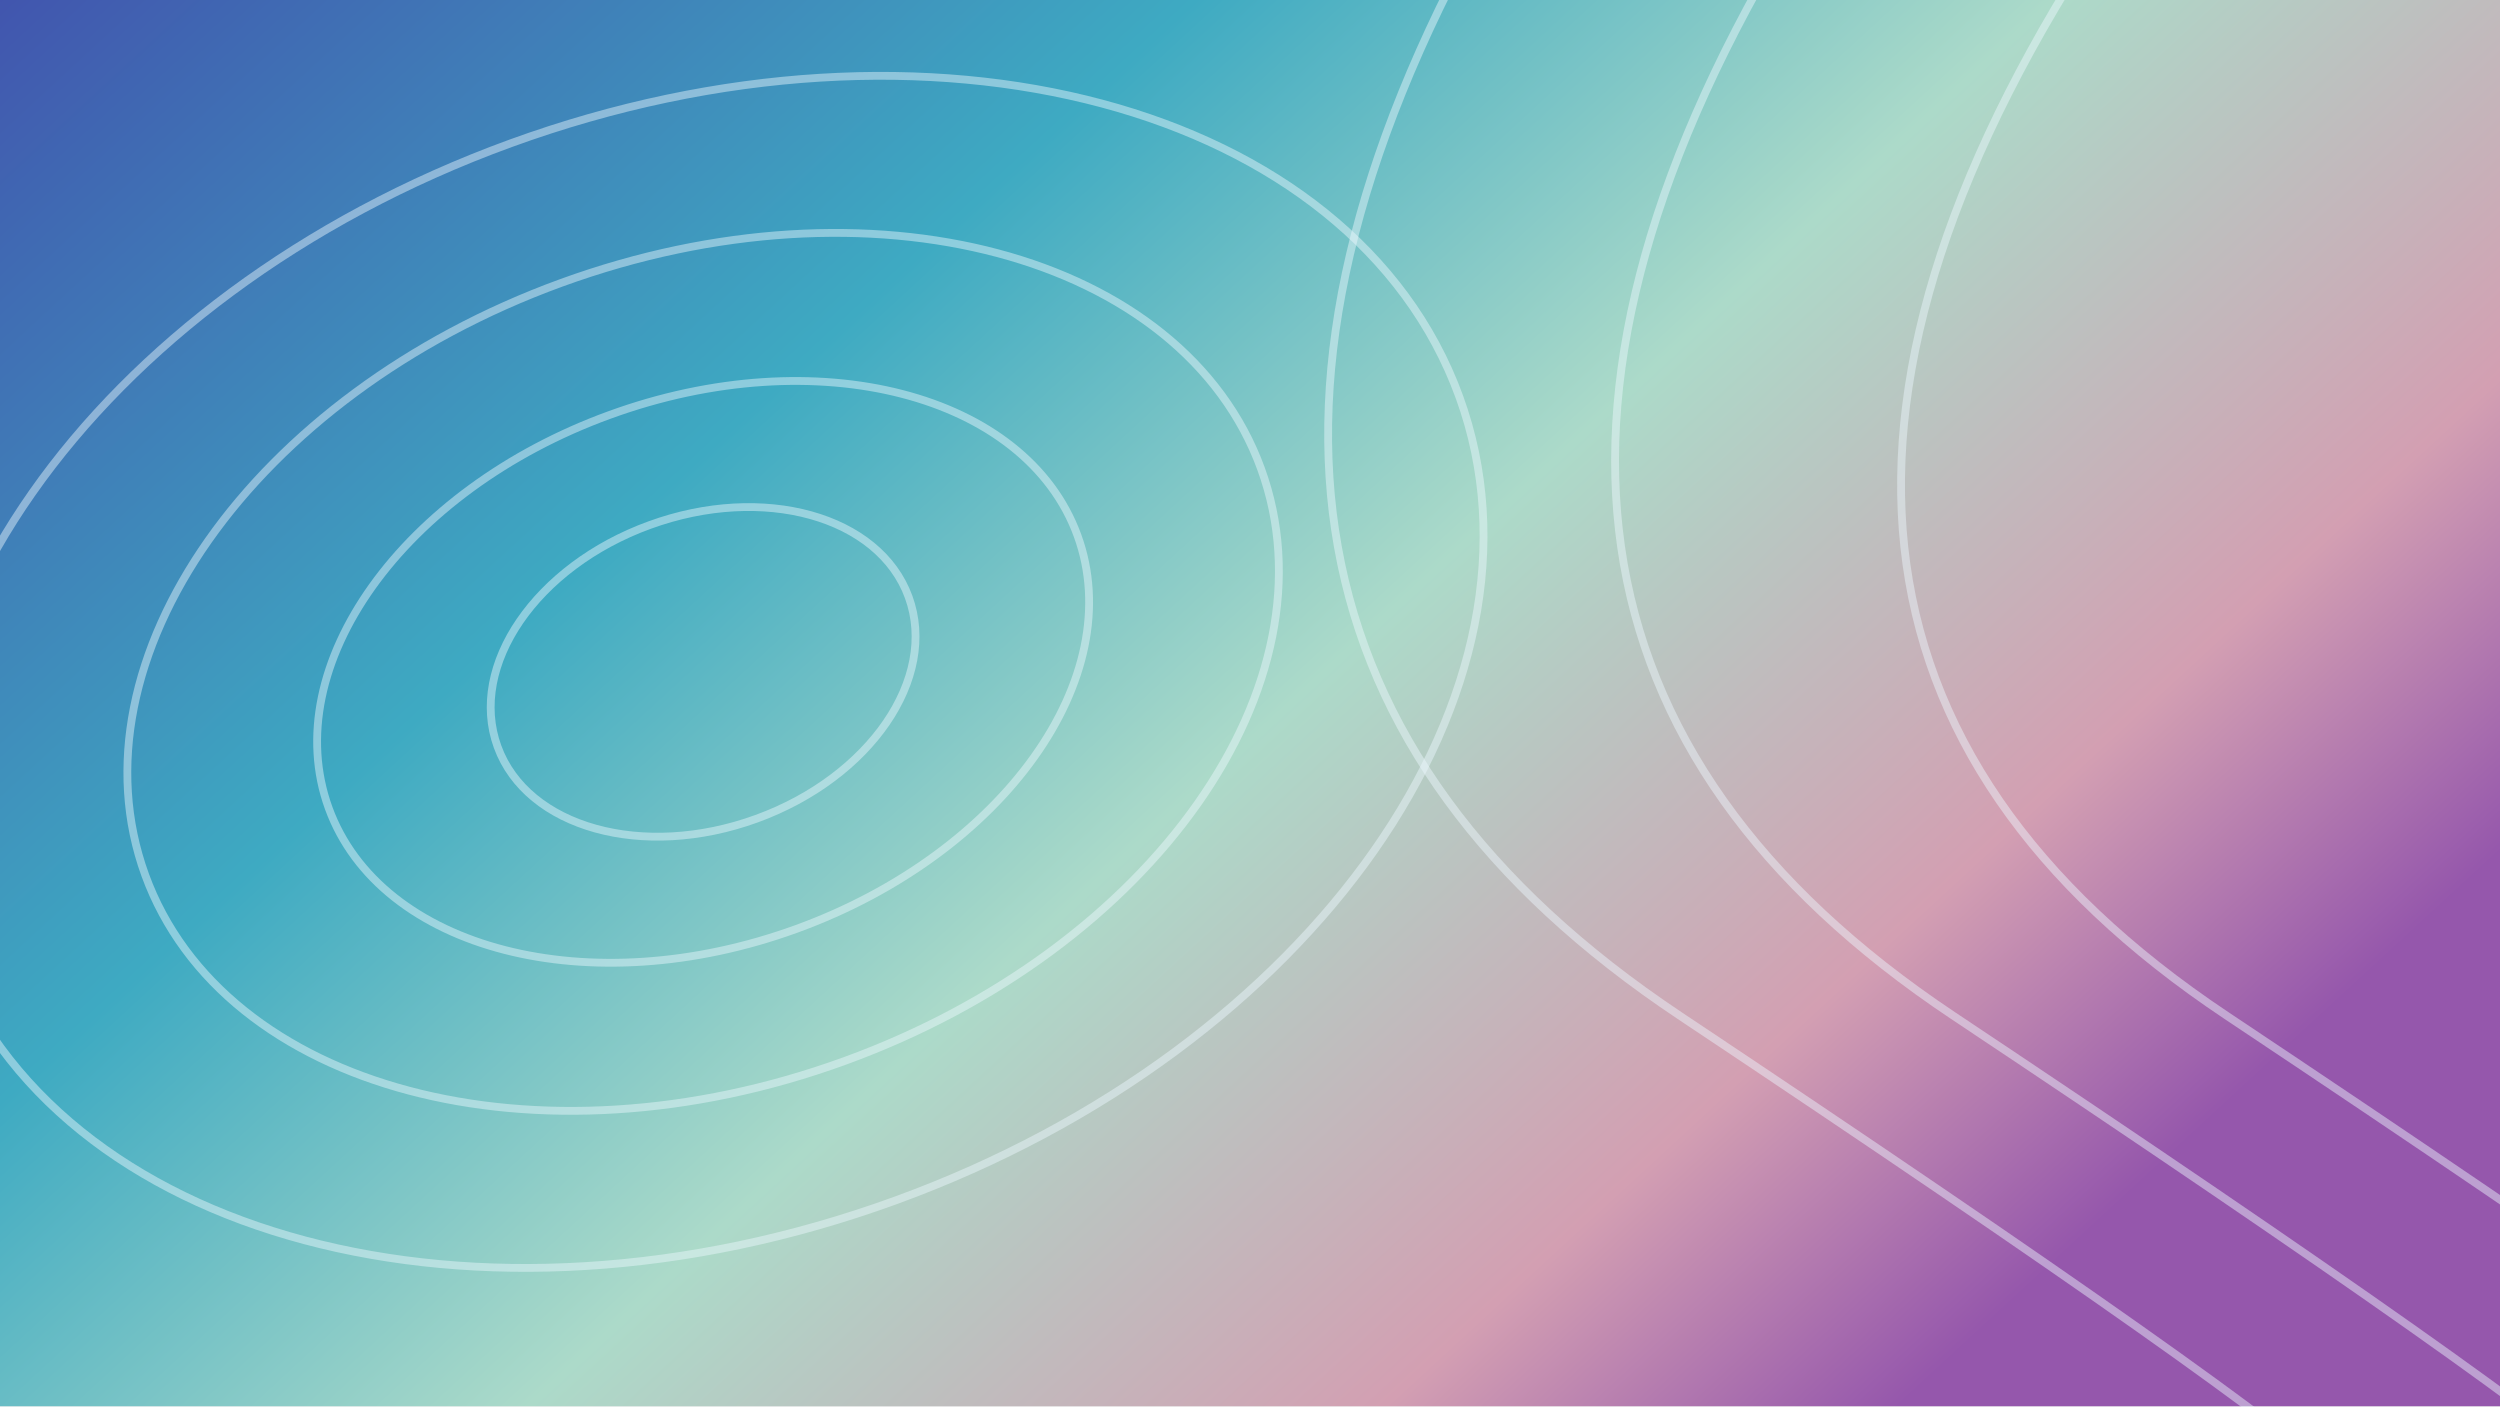
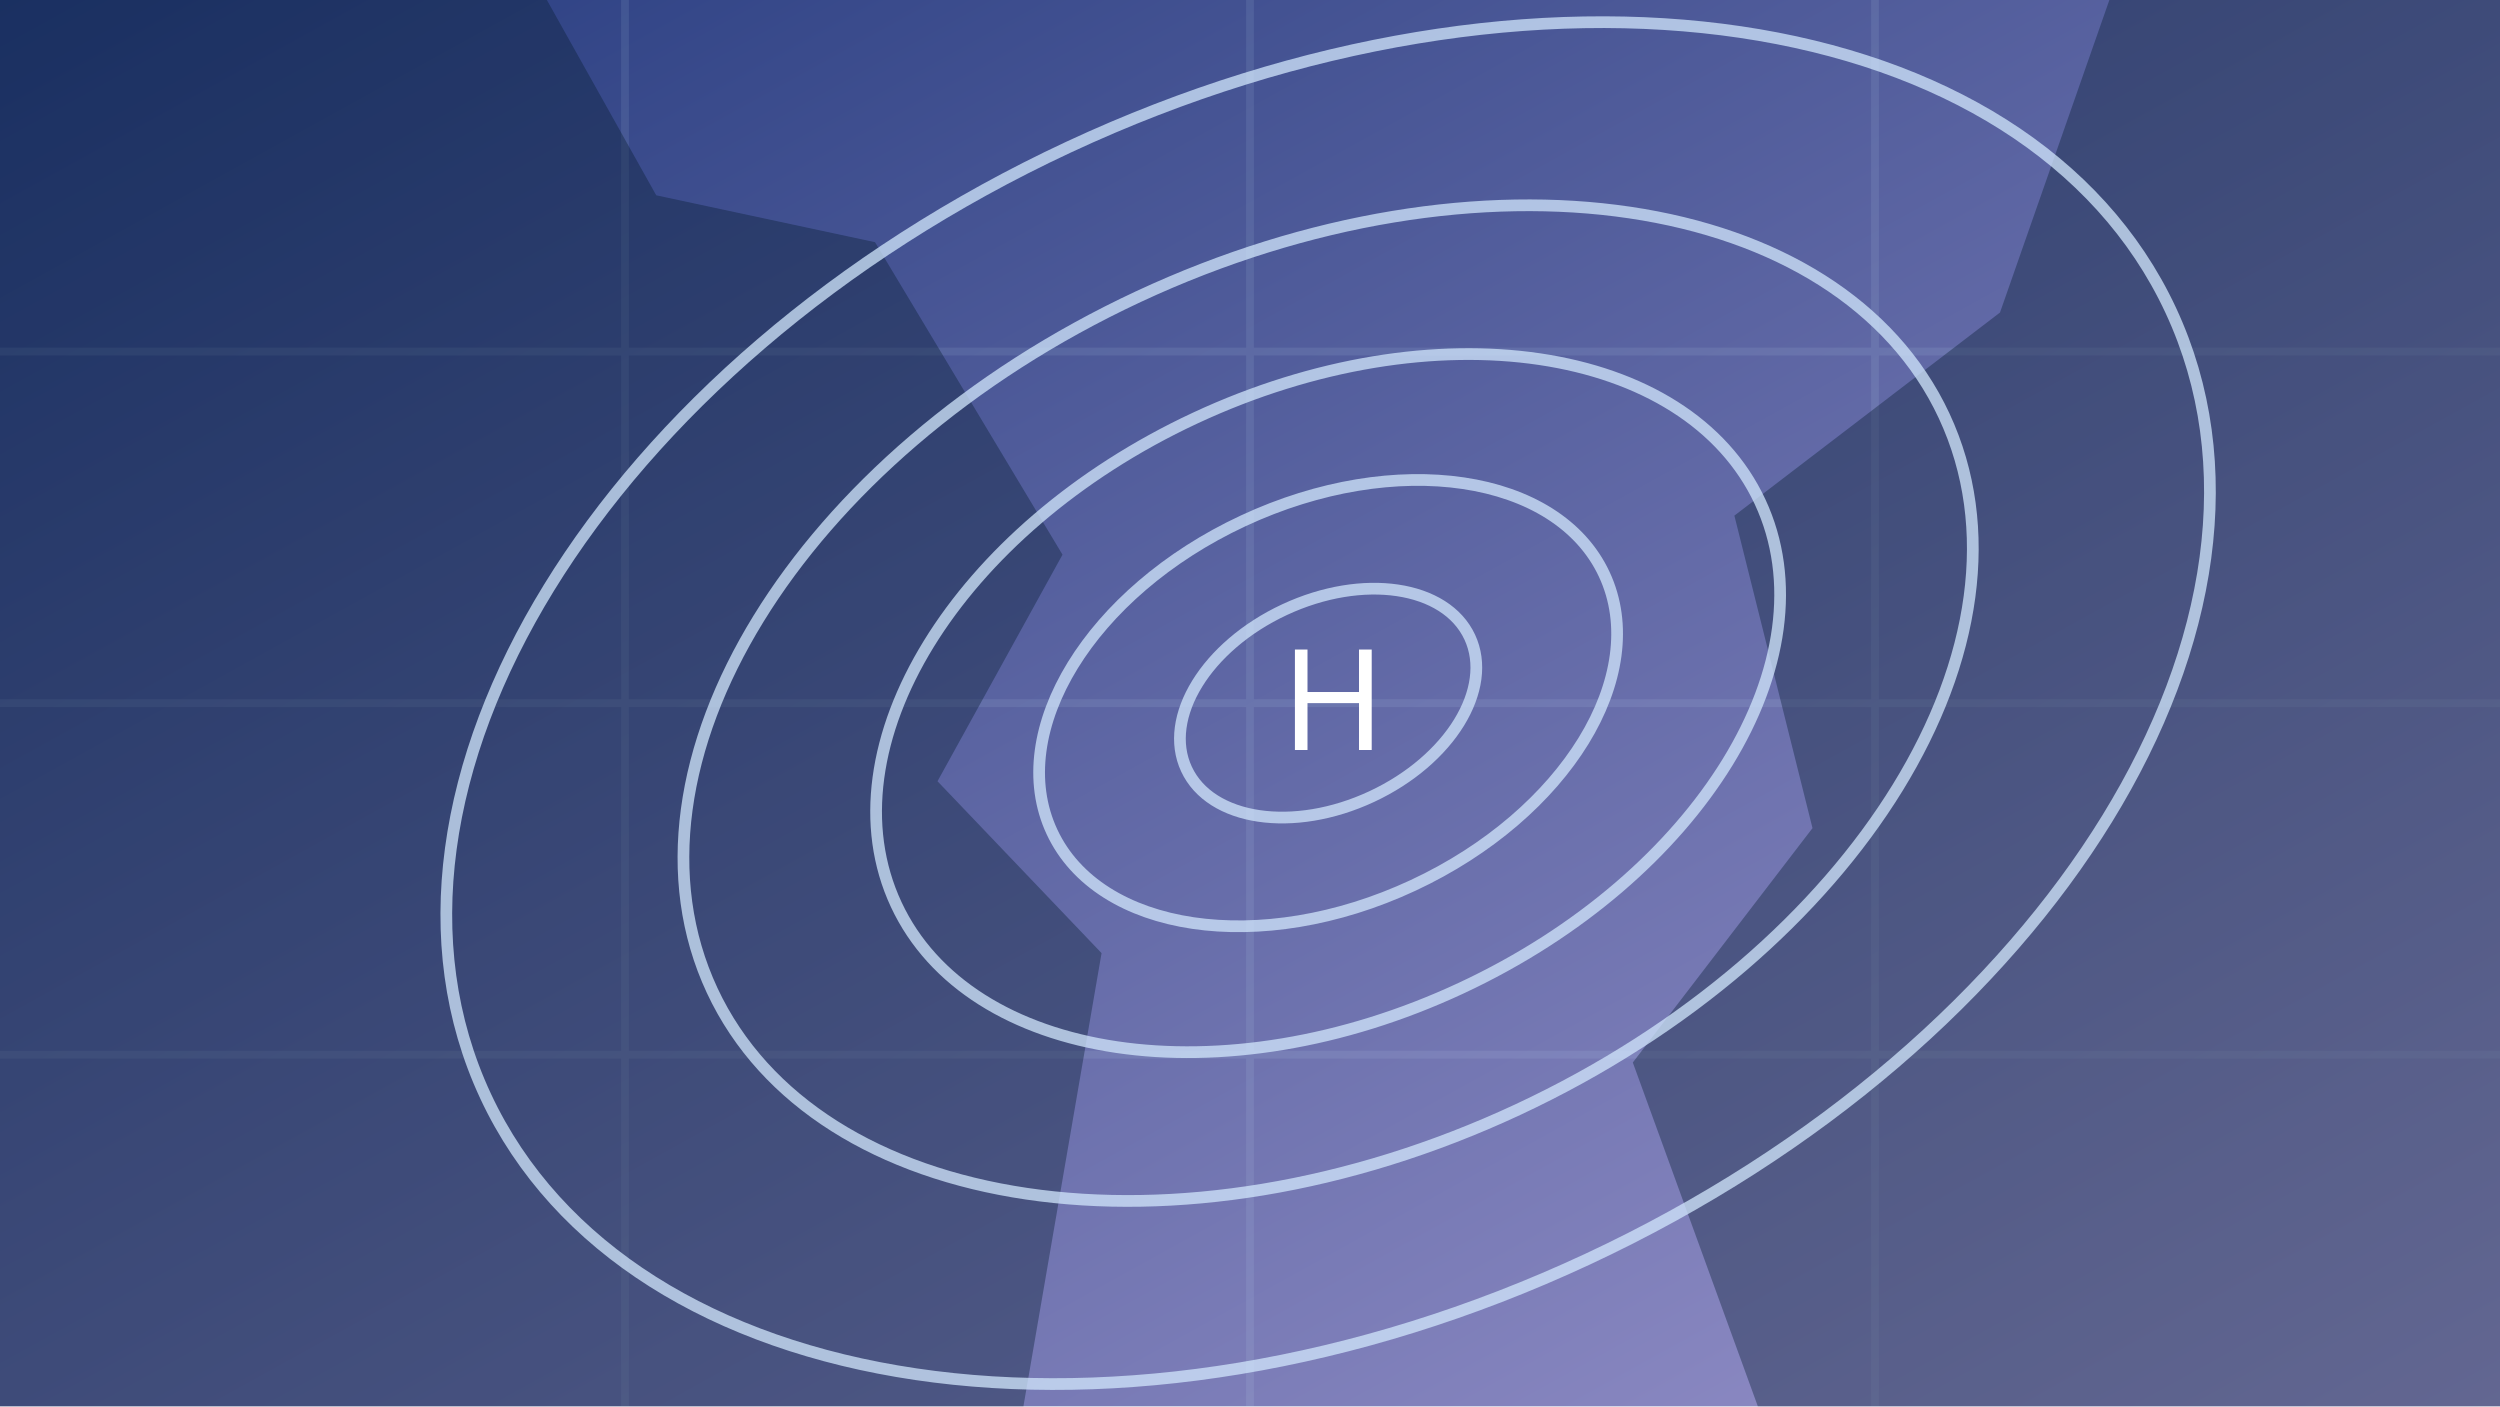
<svg xmlns="http://www.w3.org/2000/svg" width="320" height="180" viewBox="0 0 320 180">
  <defs>
-     <linearGradient id="pressure" x2="1" y2=".6">
-       <stop stop-color="#4155ae" />
-       <stop offset=".35" stop-color="#3eaac2" />
-       <stop offset=".6" stop-color="#acdac9" />
-       <stop offset=".85" stop-color="#d39fb2" />
-       <stop offset="1" stop-color="#9557ac" />
+     <linearGradient id="sky" x2="1" y2="1">
+       <stop stop-color="#253b7e" />
+       <stop offset="1" stop-color="#9a94cc" />
    </linearGradient>
+     <radialGradient id="cell">
+       <stop stop-color="#ffffff" stop-opacity=".95" />
+       <stop offset=".45" stop-color="#cde8fa" stop-opacity=".65" />
+       <stop offset="1" stop-color="#8bd4ff" stop-opacity="0" />
+     </radialGradient>
  </defs>
-   <path fill="url(#pressure)" d="M0 0h320v180H0z" />
-   <g fill="none" stroke="#effaff" stroke-opacity=".45">
-     <ellipse cx="90" cy="86" rx="28" ry="20" transform="rotate(-20 90 86)" />
-     <ellipse cx="90" cy="86" rx="51" ry="35" transform="rotate(-20 90 86)" />
-     <ellipse cx="90" cy="86" rx="76" ry="53" transform="rotate(-20 90 86)" />
-     <ellipse cx="90" cy="86" rx="103" ry="72" transform="rotate(-20 90 86)" />
-     <path d="M190-10Q140 80 215 130T300 190M230-10Q175 80 250 130T335 190M270-10Q210 80 285 130T370 190" />
+   <path fill="url(#sky)" d="M0 0h320v180H0z" />
+   <g fill="none" stroke="#d6f5ff" stroke-opacity=".09">
+     <path d="M0 45h320M0 90h320M0 135h320M80 0v180M160 0v180M240 0v180" />
  </g>
+   <path fill="#071d32" opacity=".38" d="M0 0h70l14 25 28 6 24 40-16 29 21 22-10 58H0zm320 0h-50l-14 40-34 26 10 40-23 30 16 44h95z" />
+   <g fill="none" stroke="#d1e7fc" stroke-width="1.5" opacity=".75">
+     <ellipse cx="170" cy="90" rx="20" ry="13.2" transform="rotate(-25 170 90)" />
+     <ellipse cx="170" cy="90" rx="39" ry="25.74" transform="rotate(-25 170 90)" />
+     <ellipse cx="170" cy="90" rx="61" ry="40.26" transform="rotate(-25 170 90)" />
+     <ellipse cx="170" cy="90" rx="87" ry="57.42" transform="rotate(-25 170 90)" />
+     <ellipse cx="170" cy="90" rx="119" ry="78.54" transform="rotate(-25 170 90)" />
+   </g>
+   <text x="164" y="96" fill="white" font-family="sans-serif" font-size="18">H</text>
</svg>
